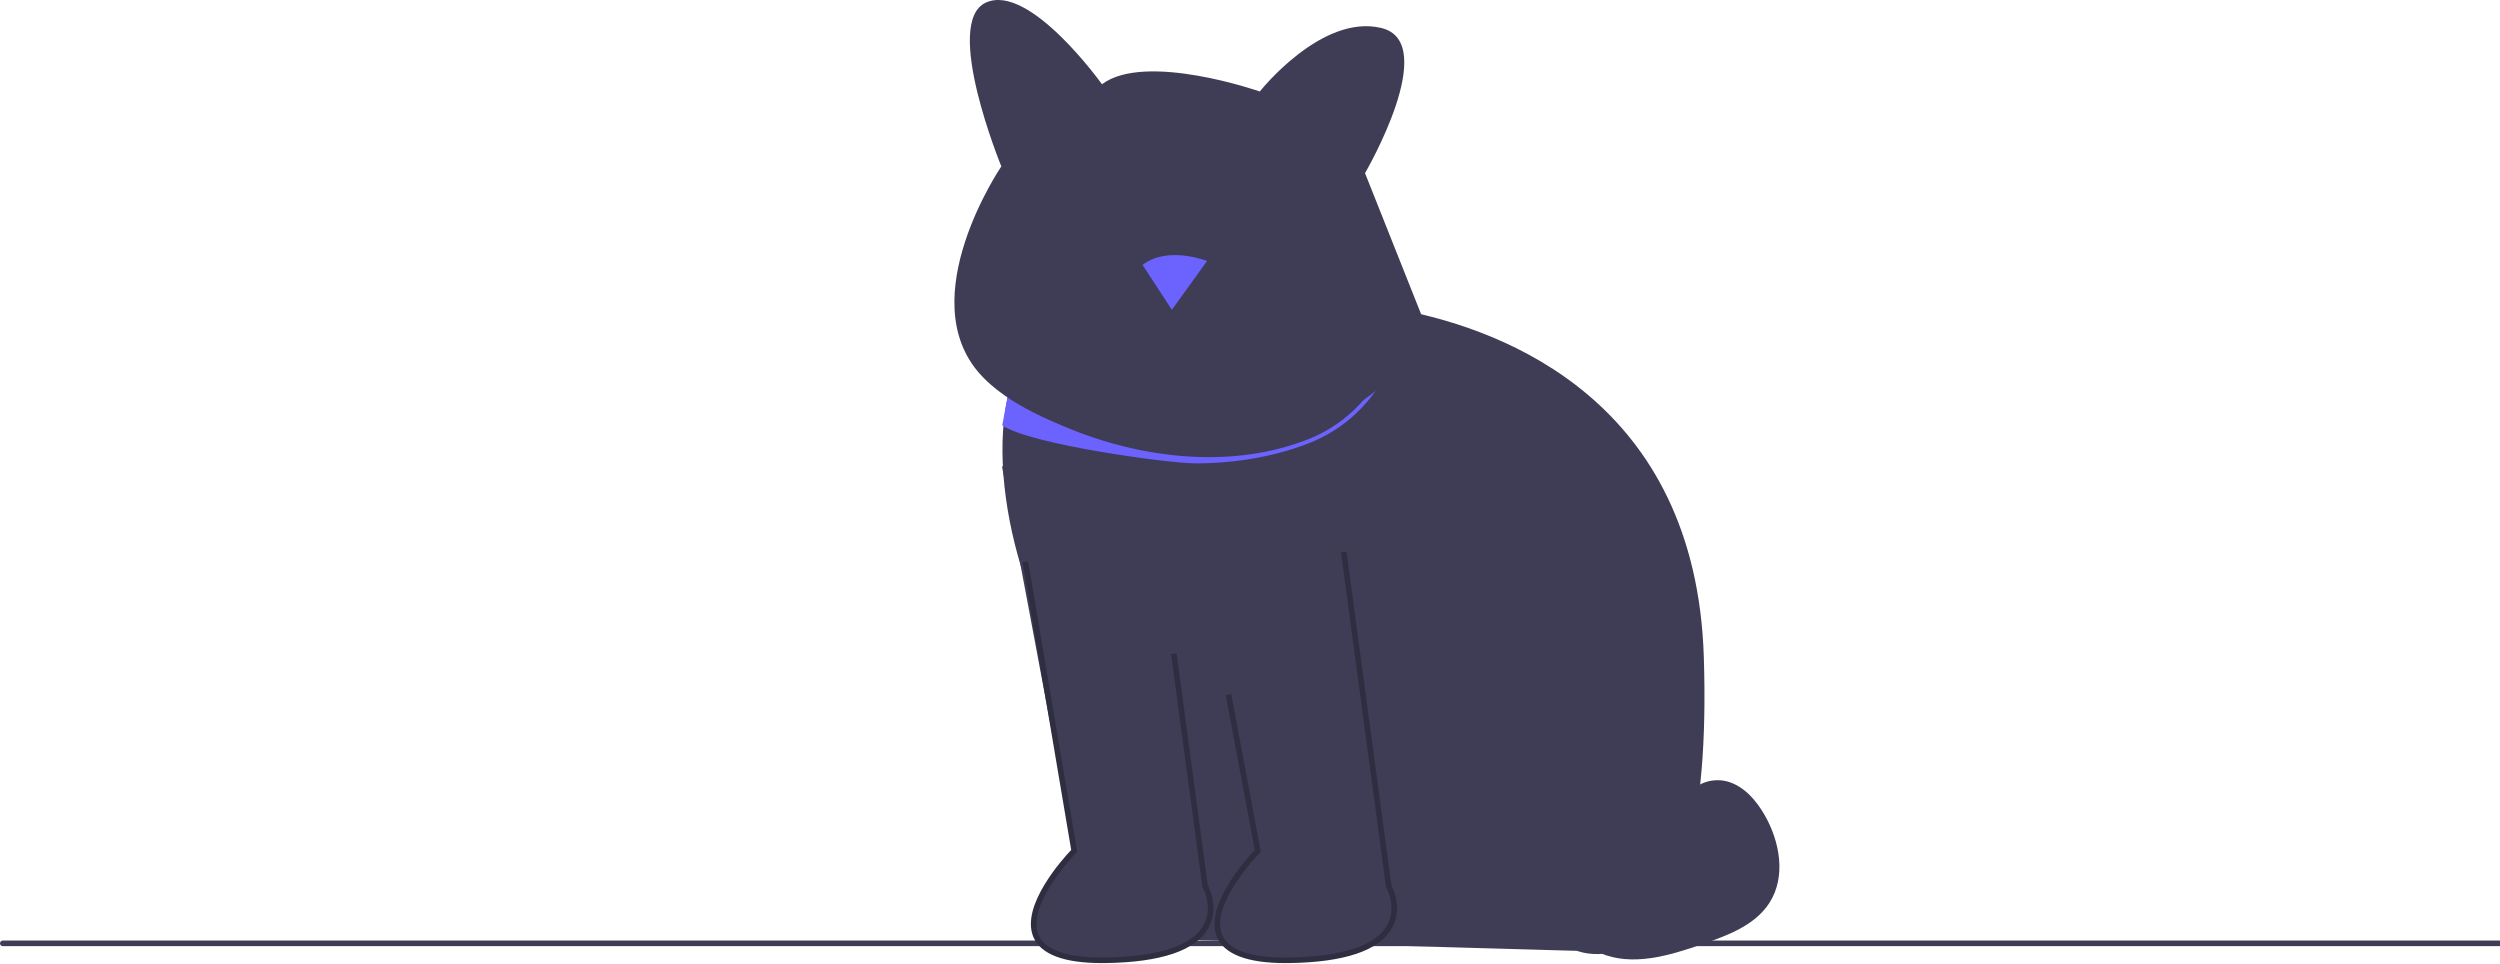
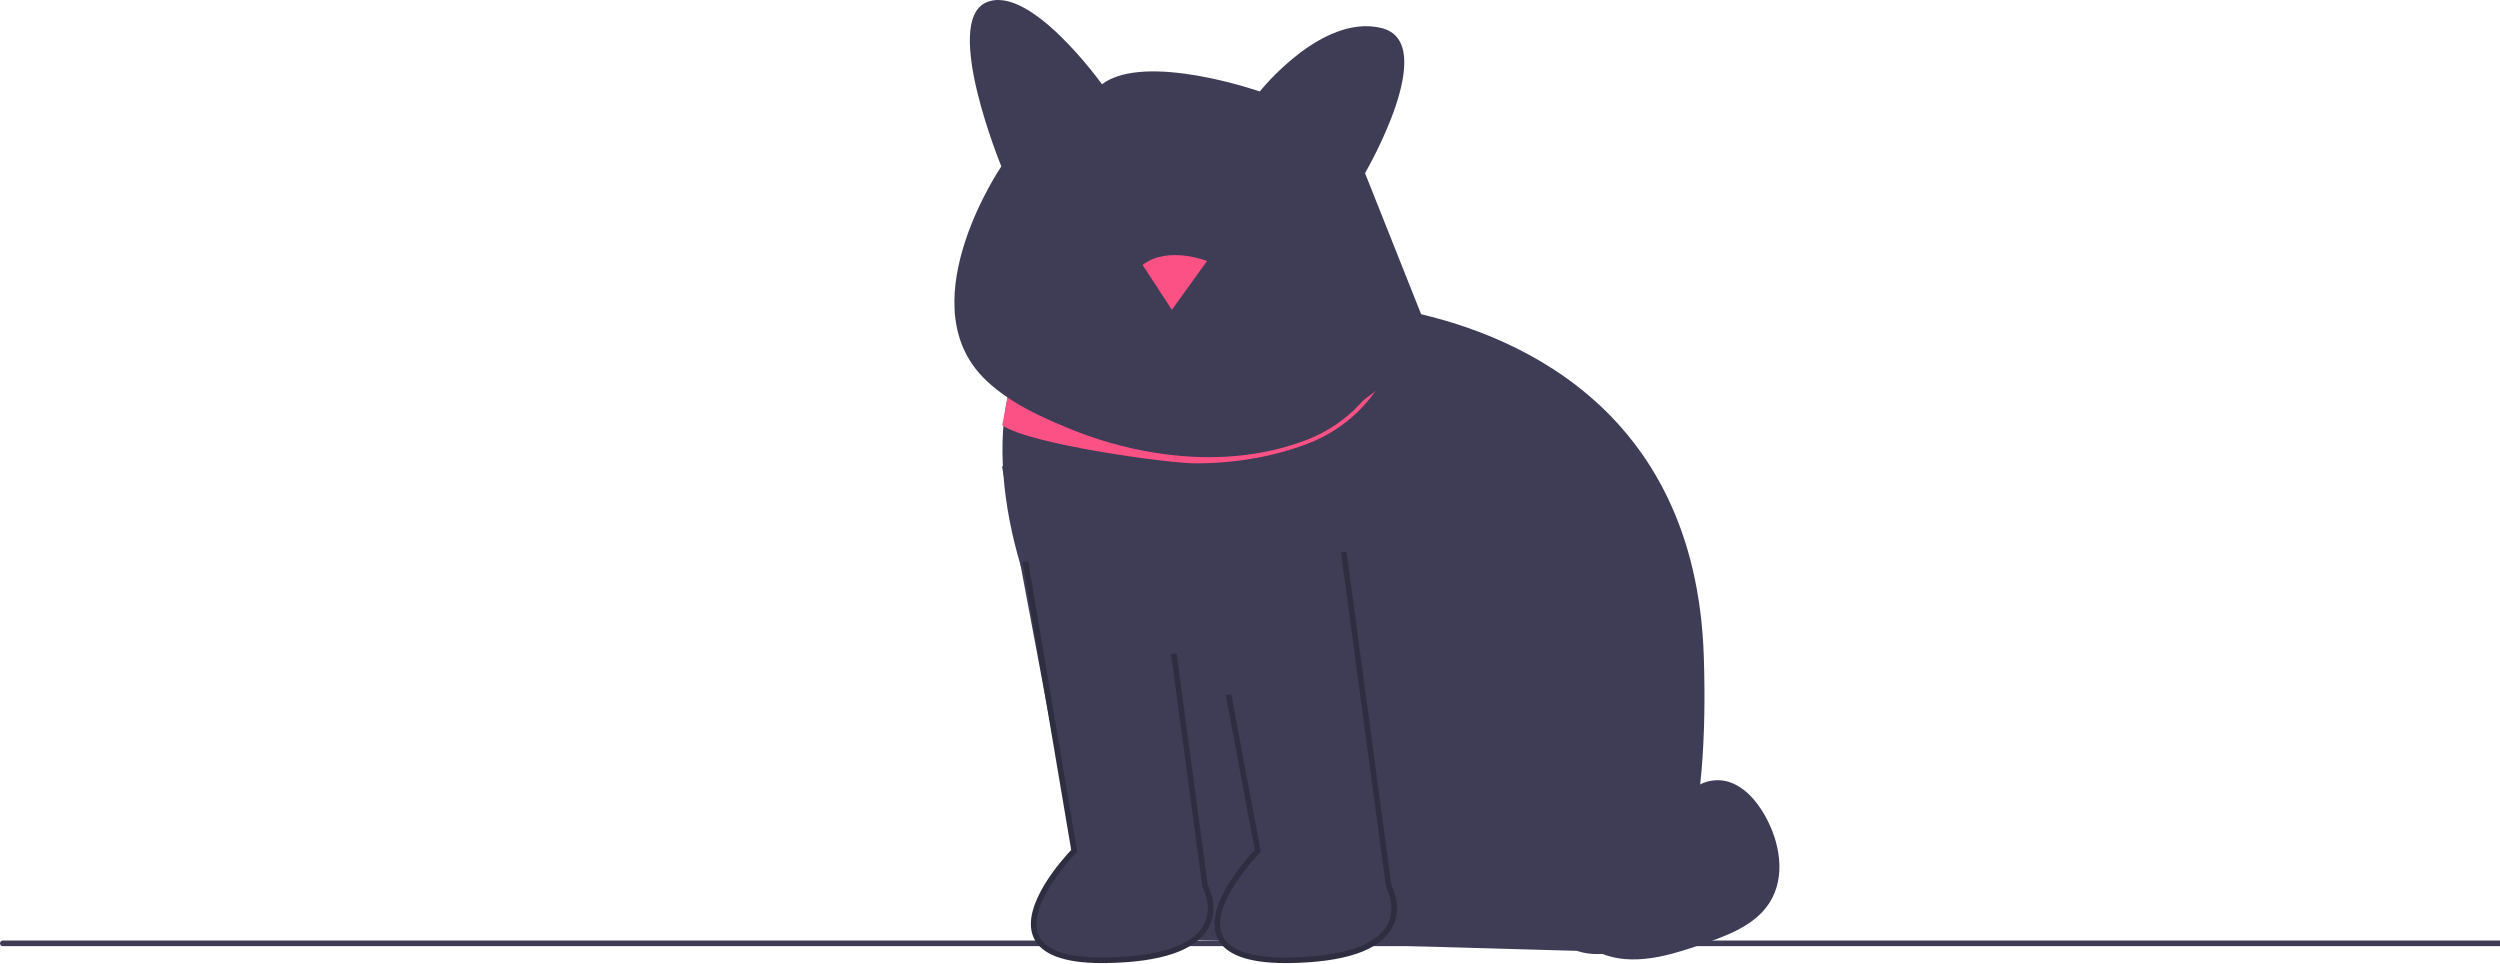
<svg xmlns="http://www.w3.org/2000/svg" width="888" height="342.09" viewBox="0 0 888 342.09">
  <path d="m560.174,337.745l-141.49-4.017s10.649-63.71-23.519-81.395c-23.29-12.058-43.965-68.393-38.082-106.718.076-.513.16-1.02.25-1.519,2.983-17.164,11.503-30.45,27.786-34.058,52.658-11.656,90.241-2.616,90.241-2.616,0,0,8.7.111,21.591,2.532.458.083.916.173,1.381.271,36.493,7.153,103.943,32.615,106.864,123.015,4.017,124.201-45.02,104.505-45.02,104.505Z" fill="#3f3d56" />
-   <path d="m496.949,109.954c-.236,6.48-1.707,12.918-4.392,19.044-5.564,12.689-15.7,22.381-28.542,27.293-38.457,14.722-83.344.118-106.045-15.714-.09.499-1.894,9.986-1.97,10.499,10.053,6.875,59.242,13.512,68.574,13.512,14.167,0,27.807-2.352,39.941-7,13.189-5.051,23.596-15.006,29.312-28.036,2.727-6.216,4.232-12.752,4.503-19.329-.465-.097-.923-.187-1.381-.271,0,0,0,0,0,0Z" fill="#6c63ff" />
+   <path d="m496.949,109.954c-.236,6.48-1.707,12.918-4.392,19.044-5.564,12.689-15.7,22.381-28.542,27.293-38.457,14.722-83.344.118-106.045-15.714-.09.499-1.894,9.986-1.97,10.499,10.053,6.875,59.242,13.512,68.574,13.512,14.167,0,27.807-2.352,39.941-7,13.189-5.051,23.596-15.006,29.312-28.036,2.727-6.216,4.232-12.752,4.503-19.329-.465-.097-.923-.187-1.381-.271,0,0,0,0,0,0Z" fill="#FC5185" />
  <path d="m507.412,118.205l-22.554-56.708s27.065-46.397,5.8-51.553c-21.265-5.155-43.175,22.554-43.175,22.554,0,0-40.598-14.177-56.064-2.578,0,0-25.776-36.087-41.242-28.998-15.466,7.088,5.495,58.18,5.495,58.18,0,0-31.916,46.859-7.428,73.924,24.488,27.065,116.638,48.975,159.169-14.821h0Z" fill="#3f3d56" />
  <path d="m1,336.078h887v-2H1c-.552,0-1,.448-1,1h0c0,.552.448,1,1,1Z" fill="#3f3d56" />
  <path d="m555.783,303.803c7.679,3.416,15.701,6.902,24.099,6.568s17.235-5.741,18.543-14.043c.676-4.285-.664-8.883.977-12.899,2.208-5.404,9.329-7.488,14.865-5.636,5.536,1.852,9.602,6.627,12.518,11.684,5.455,9.461,7.641,21.878,1.792,31.101-5.071,7.995-14.688,11.608-23.634,14.706-11.916,4.128-25.22,8.224-36.766,3.154-11.613-5.099-17.938-19.831-13.638-31.763" fill="#3f3d56" />
-   <path d="m428.736,92.707s-13.876-5.55-22.895,1.388l10.407,15.957s12.488-17.345,12.488-17.345Z" fill="#6c63ff" />
+   <path d="m428.736,92.707s-13.876-5.55-22.895,1.388l10.407,15.957s12.488-17.345,12.488-17.345Z" fill="#FC5185" />
  <path d="m355.889,165.554l25.67,136.675s-38.852,39.546,11.101,38.852c49.952-.694,35.383-26.364,35.383-26.364l-15.957-118.637" fill="#3f3d56" />
  <path d="m391.399,342.09c-13.527,0-21.71-3.101-24.329-9.225-4.77-11.156,10.757-28.168,13.419-30.966l-17.261-102.183,1.972-.333,17.43,103.183-.357.364c-.18.183-17.94,18.449-13.363,29.15,2.351,5.496,10.321,8.194,23.736,8.001,18.647-.259,30.672-4.167,34.774-11.299,3.694-6.424-.208-13.501-.249-13.572l-.094-.167-.026-.191-11.101-82.56,1.982-.267,11.076,82.378c.657,1.248,4.109,8.458.156,15.357-4.528,7.902-16.806,12.048-36.492,12.322-.43.006-.854.009-1.274.009Z" fill="#2f2e41" />
  <path d="m421.105,165.554l25.67,136.675s-38.852,39.546,11.101,38.852c49.952-.694,35.383-26.364,35.383-26.364l-15.957-118.637" fill="#3f3d56" />
  <path d="m456.614,342.09c-13.527,0-21.709-3.101-24.328-9.225-4.766-11.145,10.726-28.135,13.41-30.958l-10.312-54.996,1.966-.368,10.503,56.015-.366.372c-.18.183-17.94,18.449-13.362,29.15,2.351,5.496,10.326,8.204,23.736,8.001,18.663-.259,30.691-4.172,34.785-11.316,3.692-6.444-.217-13.483-.257-13.554l-.096-.168-15.983-118.829,1.982-.267,15.933,118.455c.657,1.248,4.109,8.458.156,15.357-4.528,7.902-16.806,12.048-36.492,12.322-.43.006-.854.009-1.274.009Z" fill="#2f2e41" />
</svg>
